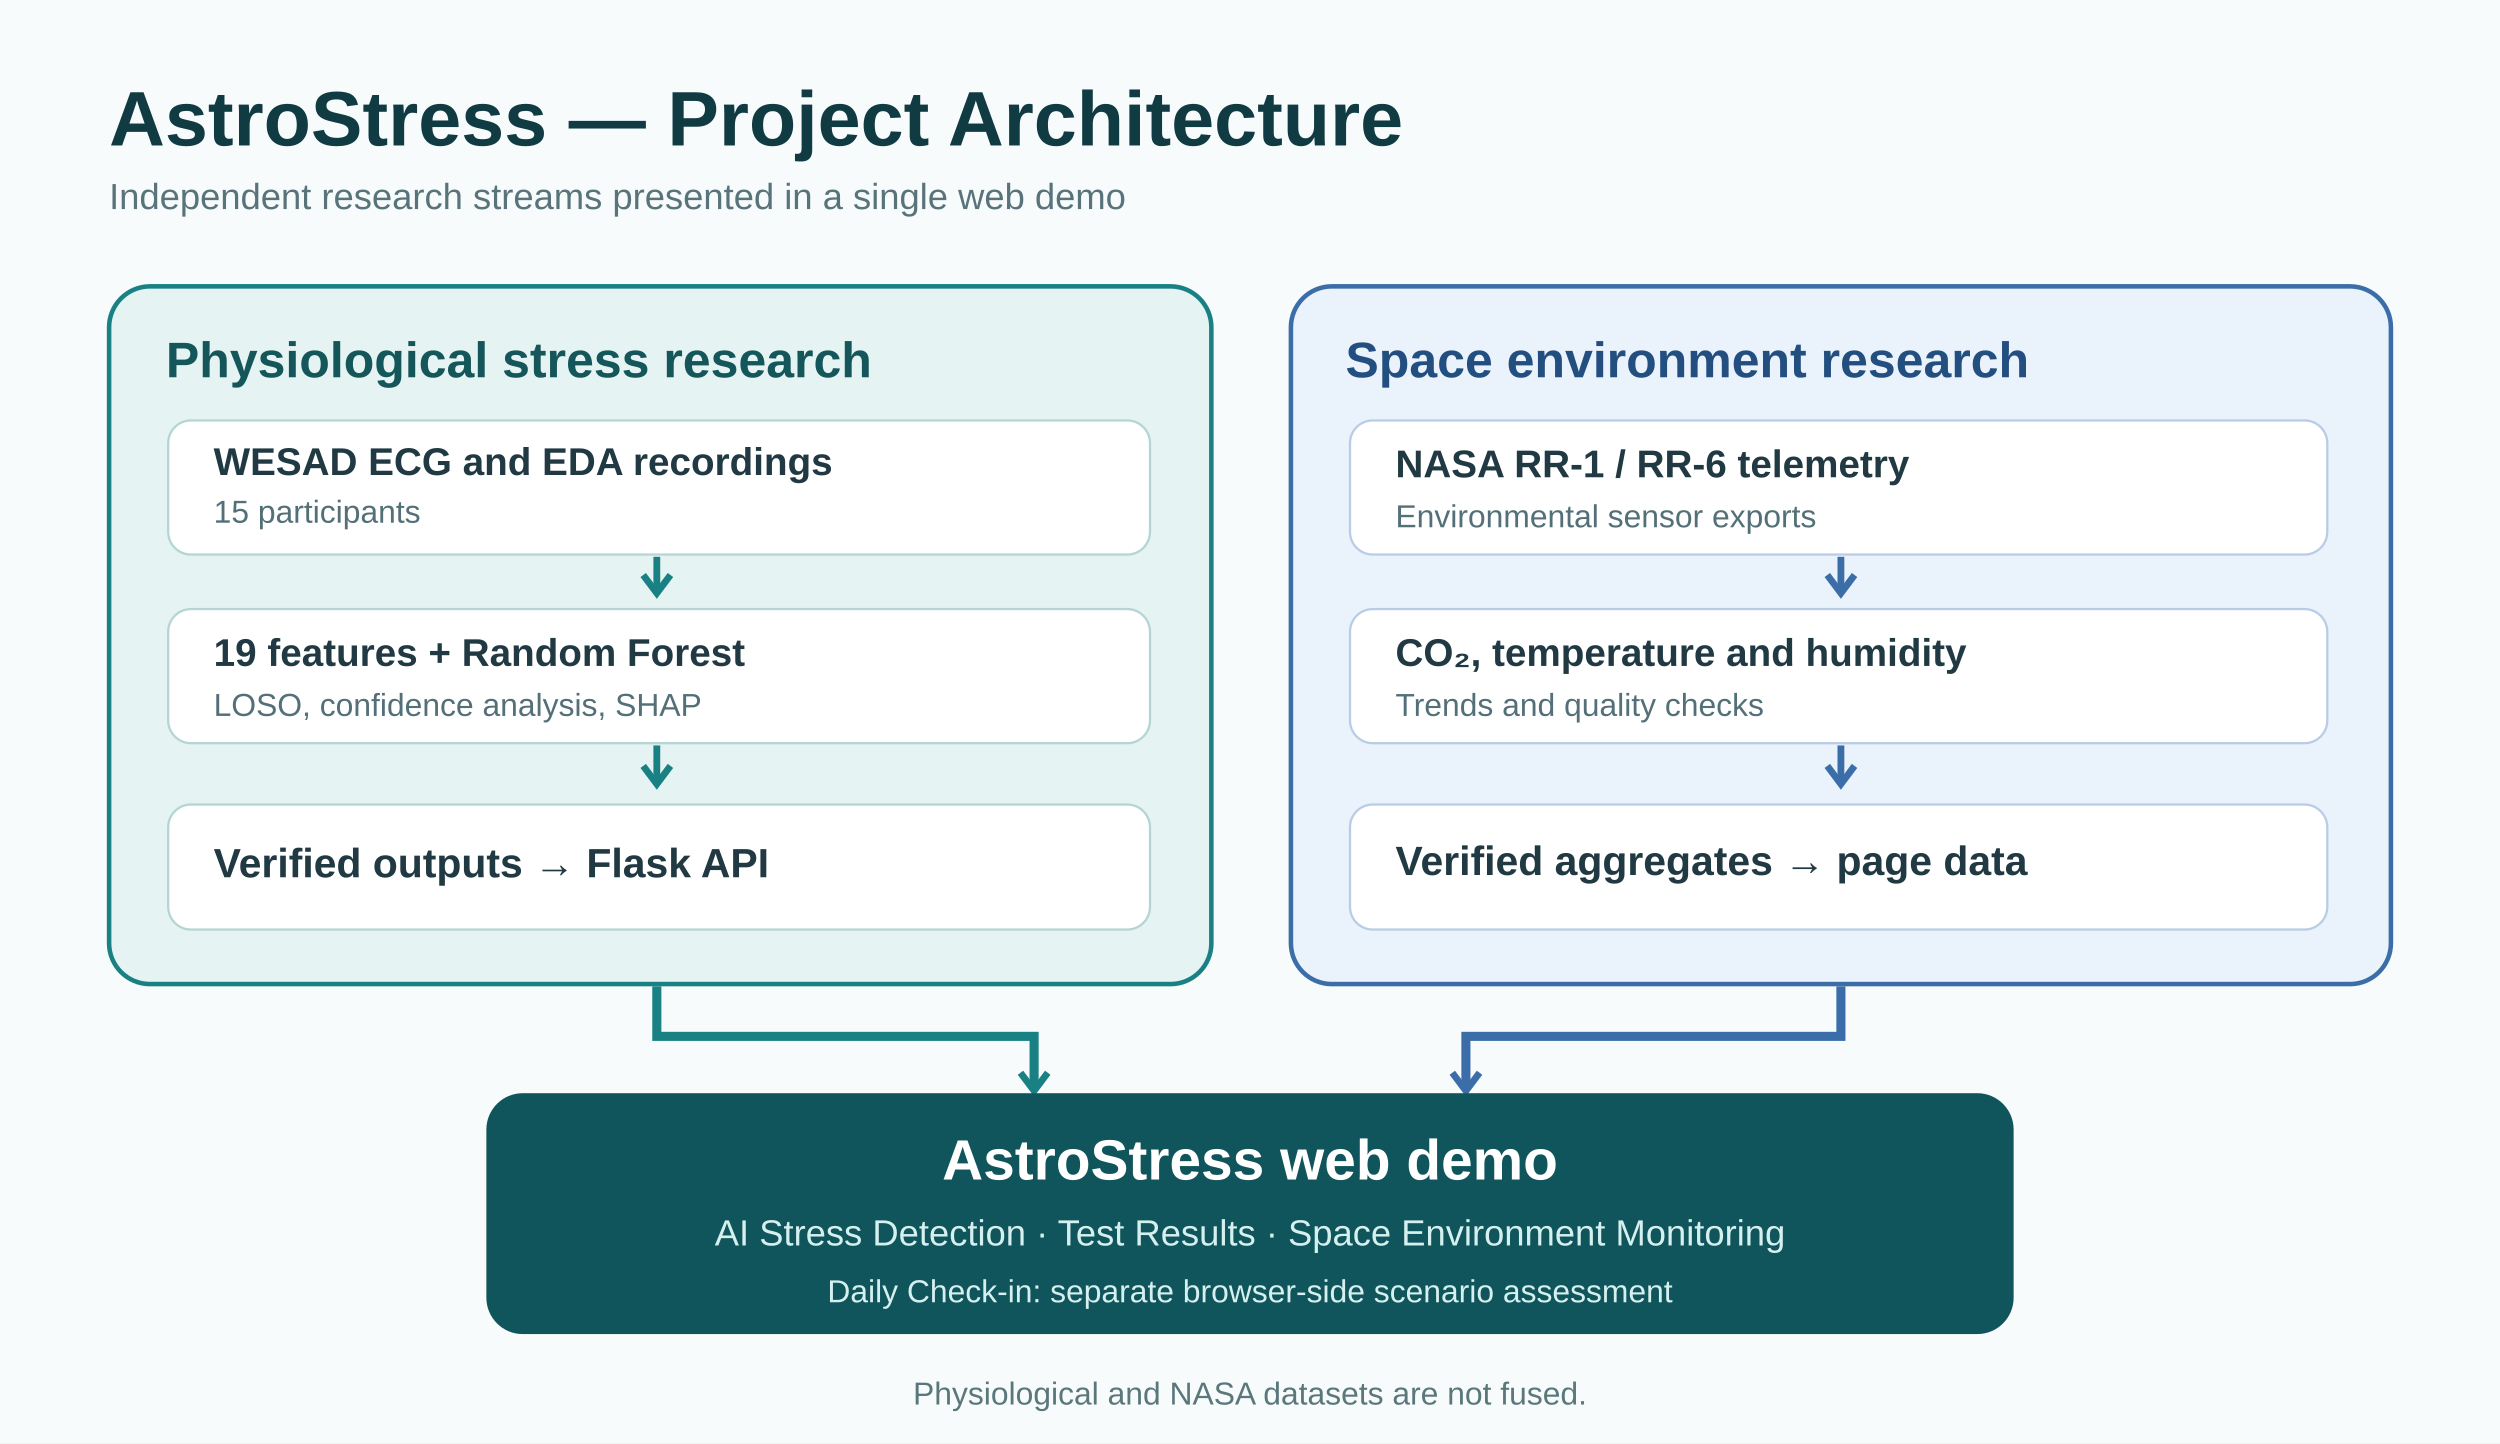
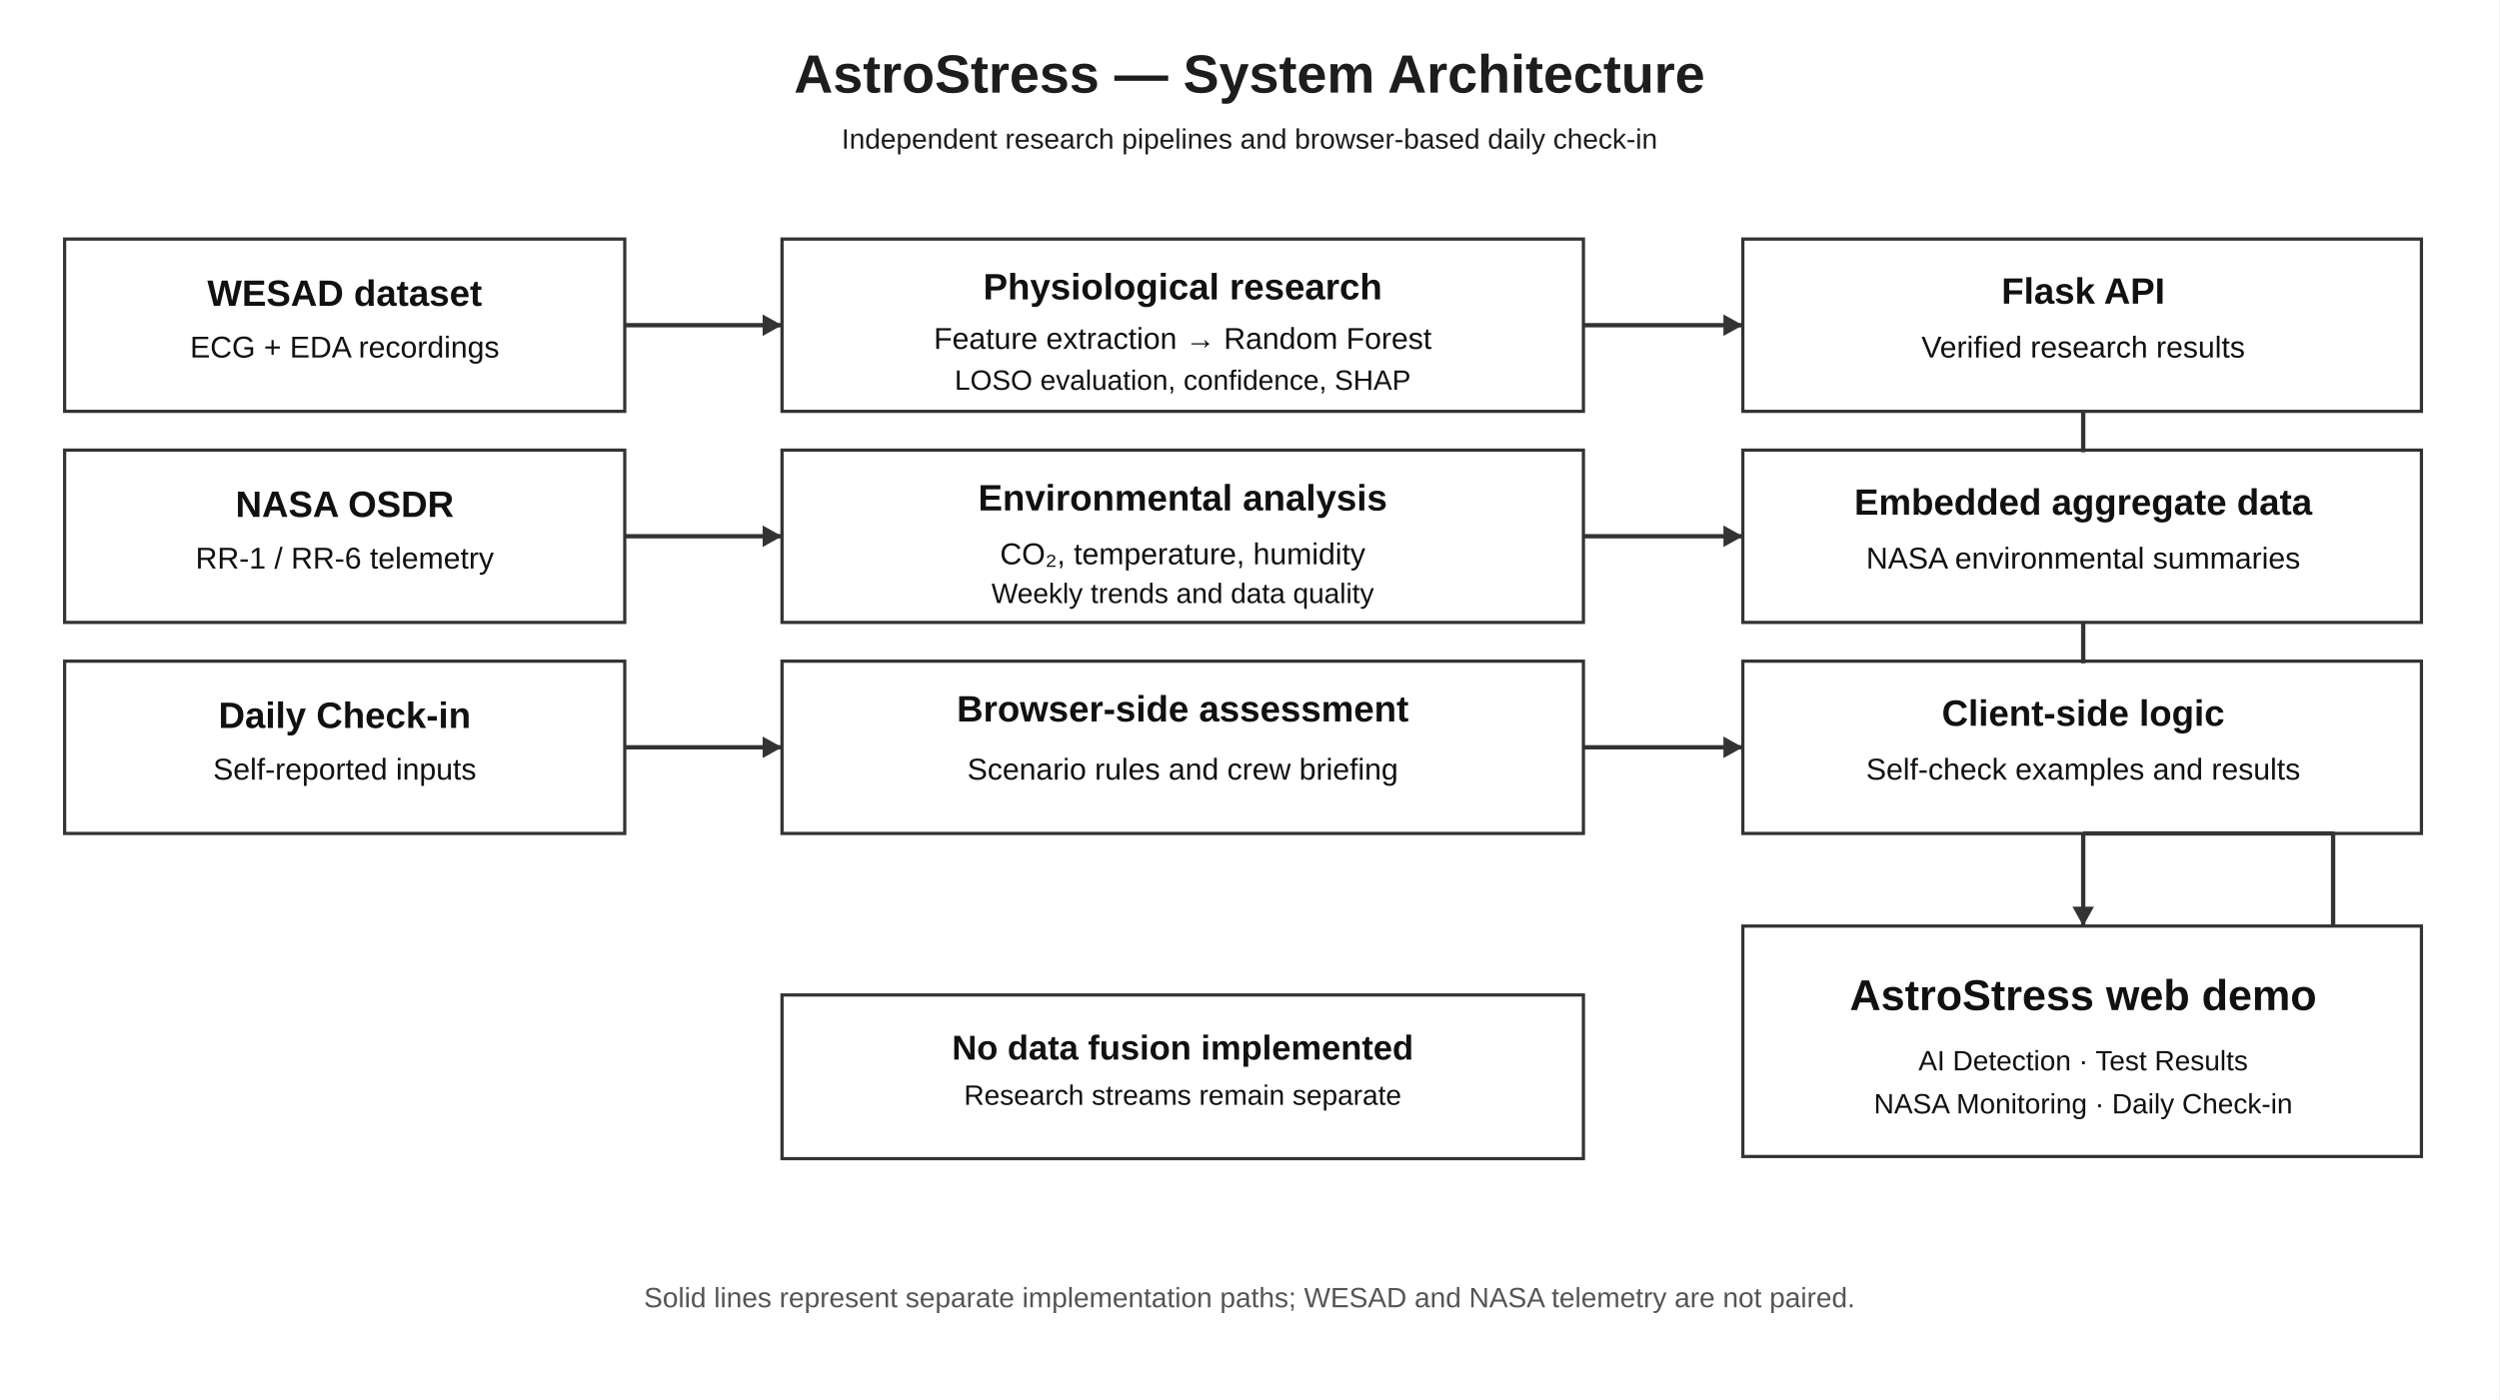
- <svg xmlns="http://www.w3.org/2000/svg" viewBox="0 0 1100 635" role="img" aria-label="AstroStress research architecture: independent physiological model, NASA environmental aggregates, and browser-based daily check-in">
-   <rect width="1100" height="635" fill="#f8fbfb" />
-   <text x="48" y="64" font-size="34" font-weight="700" font-family="Arial,sans-serif" fill="#103b42">AstroStress — Project Architecture</text>
-   <text x="48" y="92" font-size="16" font-family="Arial,sans-serif" fill="#58747a">Independent research streams presented in a single web demo</text>
-   <rect x="48" y="126" width="485" height="307" rx="18" fill="#e5f3f2" stroke="#198184" stroke-width="2" />
-   <text x="73" y="166" font-size="22" font-weight="700" font-family="Arial,sans-serif" fill="#14565a">Physiological stress research</text>
-   <rect x="74" y="185" width="432" height="59" rx="10" fill="#fff" stroke="#b4d5d2" />
-   <text x="94" y="209" font-size="17" font-weight="700" font-family="Arial,sans-serif" fill="#203942">WESAD ECG and EDA recordings</text>
-   <text x="94" y="230" font-size="14" font-family="Arial,sans-serif" fill="#537078">15 participants</text>
-   <path d="M289 245 V259" stroke="#198184" stroke-width="3" fill="none" />
-   <path d="M283 253 L289 261 L295 253" fill="none" stroke="#198184" stroke-width="3" />
-   <rect x="74" y="268" width="432" height="59" rx="10" fill="#fff" stroke="#b4d5d2" />
-   <text x="94" y="293" font-size="17" font-weight="700" font-family="Arial,sans-serif" fill="#203942">19 features + Random Forest</text>
-   <text x="94" y="315" font-size="14" font-family="Arial,sans-serif" fill="#537078">LOSO, confidence analysis, SHAP</text>
-   <path d="M289 328 V343" stroke="#198184" stroke-width="3" fill="none" />
-   <path d="M283 337 L289 345 L295 337" fill="none" stroke="#198184" stroke-width="3" />
-   <rect x="74" y="354" width="432" height="55" rx="10" fill="#fff" stroke="#b4d5d2" />
-   <text x="94" y="386" font-size="18" font-weight="700" font-family="Arial,sans-serif" fill="#203942">Verified outputs → Flask API</text>
-   <rect x="568" y="126" width="484" height="307" rx="18" fill="#eaf2fb" stroke="#3b6ea8" stroke-width="2" />
-   <text x="592" y="166" font-size="22" font-weight="700" font-family="Arial,sans-serif" fill="#234f80">Space environment research</text>
-   <rect x="594" y="185" width="430" height="59" rx="10" fill="#fff" stroke="#b8cde5" />
-   <text x="614" y="210" font-size="17" font-weight="700" font-family="Arial,sans-serif" fill="#203942">NASA RR-1 / RR-6 telemetry</text>
-   <text x="614" y="232" font-size="14" font-family="Arial,sans-serif" fill="#537078">Environmental sensor exports</text>
-   <path d="M810 245 V259" stroke="#3b6ea8" stroke-width="3" fill="none" />
-   <path d="M804 253 L810 261 L816 253" fill="none" stroke="#3b6ea8" stroke-width="3" />
-   <rect x="594" y="268" width="430" height="59" rx="10" fill="#fff" stroke="#b8cde5" />
-   <text x="614" y="293" font-size="17" font-weight="700" font-family="Arial,sans-serif" fill="#203942">CO₂, temperature and humidity</text>
-   <text x="614" y="315" font-size="14" font-family="Arial,sans-serif" fill="#537078">Trends and quality checks</text>
-   <path d="M810 328 V343" stroke="#3b6ea8" stroke-width="3" fill="none" />
-   <path d="M804 337 L810 345 L816 337" fill="none" stroke="#3b6ea8" stroke-width="3" />
-   <rect x="594" y="354" width="430" height="55" rx="10" fill="#fff" stroke="#b8cde5" />
-   <text x="614" y="385" font-size="18" font-weight="700" font-family="Arial,sans-serif" fill="#203942">Verified aggregates → page data</text>
-   <path d="M289 434 V456 H455 V478" stroke="#198184" stroke-width="4" fill="none" />
-   <path d="M810 434 V456 H645 V478" stroke="#3b6ea8" stroke-width="4" fill="none" />
-   <path d="M449 472 L455 480 L461 472" stroke="#198184" stroke-width="3" fill="none" />
-   <path d="M639 472 L645 480 L651 472" stroke="#3b6ea8" stroke-width="3" fill="none" />
-   <rect x="214" y="481" width="672" height="106" rx="16" fill="#10555c" />
-   <text x="550" y="519" text-anchor="middle" font-family="Arial,sans-serif" font-size="25" font-weight="700" fill="#fff">AstroStress web demo</text>
-   <text x="550" y="548" text-anchor="middle" font-family="Arial,sans-serif" font-size="16" fill="#d5f0ef">AI Stress Detection  ·  Test Results  ·  Space Environment Monitoring</text>
-   <text x="550" y="573" text-anchor="middle" font-family="Arial,sans-serif" font-size="14" fill="#d5f0ef">Daily Check-in: separate browser-side scenario assessment</text>
-   <text x="550" y="618" text-anchor="middle" font-family="Arial,sans-serif" font-size="14" fill="#5a777b">Physiological and NASA datasets are not fused.</text>
+ <svg xmlns="http://www.w3.org/2000/svg" viewBox="0 0 1160 650" width="1160" height="650">
+   <rect width="1160" height="650" fill="#ffffff" />
+   <g font-family="Arial,Helvetica,sans-serif" fill="#1d1d1d">
+     <text x="580" y="43" text-anchor="middle" font-size="25" font-weight="700">AstroStress — System Architecture</text>
+     <text x="580" y="69" text-anchor="middle" font-size="13">Independent research pipelines and browser-based daily check-in</text>
+   </g>
+   <g stroke="#333" stroke-width="1.5" fill="#fff">
+     <rect x="30" y="111" width="260" height="80" />
+     <rect x="30" y="209" width="260" height="80" />
+     <rect x="30" y="307" width="260" height="80" />
+     <rect x="363" y="111" width="372" height="80" />
+     <rect x="363" y="209" width="372" height="80" />
+     <rect x="363" y="307" width="372" height="80" />
+     <rect x="809" y="111" width="315" height="80" />
+     <rect x="809" y="209" width="315" height="80" />
+     <rect x="809" y="307" width="315" height="80" />
+     <rect x="809" y="430" width="315" height="107" />
+     <rect x="363" y="462" width="372" height="76" />
+   </g>
+   <g font-family="Arial,Helvetica,sans-serif" fill="#111" text-anchor="middle">
+     <text x="160" y="142" font-size="17" font-weight="700">WESAD dataset</text>
+     <text x="160" y="166" font-size="14">ECG + EDA recordings</text>
+     <text x="160" y="240" font-size="17" font-weight="700">NASA OSDR</text>
+     <text x="160" y="264" font-size="14">RR-1 / RR-6 telemetry</text>
+     <text x="160" y="338" font-size="17" font-weight="700">Daily Check-in</text>
+     <text x="160" y="362" font-size="14">Self-reported inputs</text>
+     <text x="549" y="139" font-size="17" font-weight="700">Physiological research</text>
+     <text x="549" y="162" font-size="14">Feature extraction → Random Forest</text>
+     <text x="549" y="181" font-size="13">LOSO evaluation, confidence, SHAP</text>
+     <text x="549" y="237" font-size="17" font-weight="700">Environmental analysis</text>
+     <text x="549" y="262" font-size="14">CO₂, temperature, humidity</text>
+     <text x="549" y="280" font-size="13">Weekly trends and data quality</text>
+     <text x="549" y="335" font-size="17" font-weight="700">Browser-side assessment</text>
+     <text x="549" y="362" font-size="14">Scenario rules and crew briefing</text>
+     <text x="967" y="141" font-size="17" font-weight="700">Flask API</text>
+     <text x="967" y="166" font-size="14">Verified research results</text>
+     <text x="967" y="239" font-size="17" font-weight="700">Embedded aggregate data</text>
+     <text x="967" y="264" font-size="14">NASA environmental summaries</text>
+     <text x="967" y="337" font-size="17" font-weight="700">Client-side logic</text>
+     <text x="967" y="362" font-size="14">Self-check examples and results</text>
+     <text x="967" y="469" font-size="20" font-weight="700">AstroStress web demo</text>
+     <text x="967" y="497" font-size="13">AI Detection · Test Results</text>
+     <text x="967" y="517" font-size="13">NASA Monitoring · Daily Check-in</text>
+     <text x="549" y="492" font-size="16" font-weight="700">No data fusion implemented</text>
+     <text x="549" y="513" font-size="13">Research streams remain separate</text>
+   </g>
+   <g stroke="#333" stroke-width="2" fill="none" stroke-linejoin="round">
+     <path d="M290 151 H363" />
+     <path d="M290 249 H363" />
+     <path d="M290 347 H363" />
+     <path d="M735 151 H809" />
+     <path d="M735 249 H809" />
+     <path d="M735 347 H809" />
+     <path d="M967 191 V210" />
+     <path d="M967 289 V308" />
+     <path d="M967 387 V430" />
+     <path d="M967 387 H1083 V430" />
+   </g>
+   <g fill="#333">
+     <path d="M363 151 l-9 -5 v10 z" />
+     <path d="M363 249 l-9 -5 v10 z" />
+     <path d="M363 347 l-9 -5 v10 z" />
+     <path d="M809 151 l-9 -5 v10 z" />
+     <path d="M809 249 l-9 -5 v10 z" />
+     <path d="M809 347 l-9 -5 v10 z" />
+     <path d="M967 430 l-5 -9 h10 z" />
+   </g>
+   <text x="580" y="607" text-anchor="middle" font-family="Arial,Helvetica,sans-serif" font-size="13" fill="#555">Solid lines represent separate implementation paths; WESAD and NASA telemetry are not paired.</text>
</svg>
